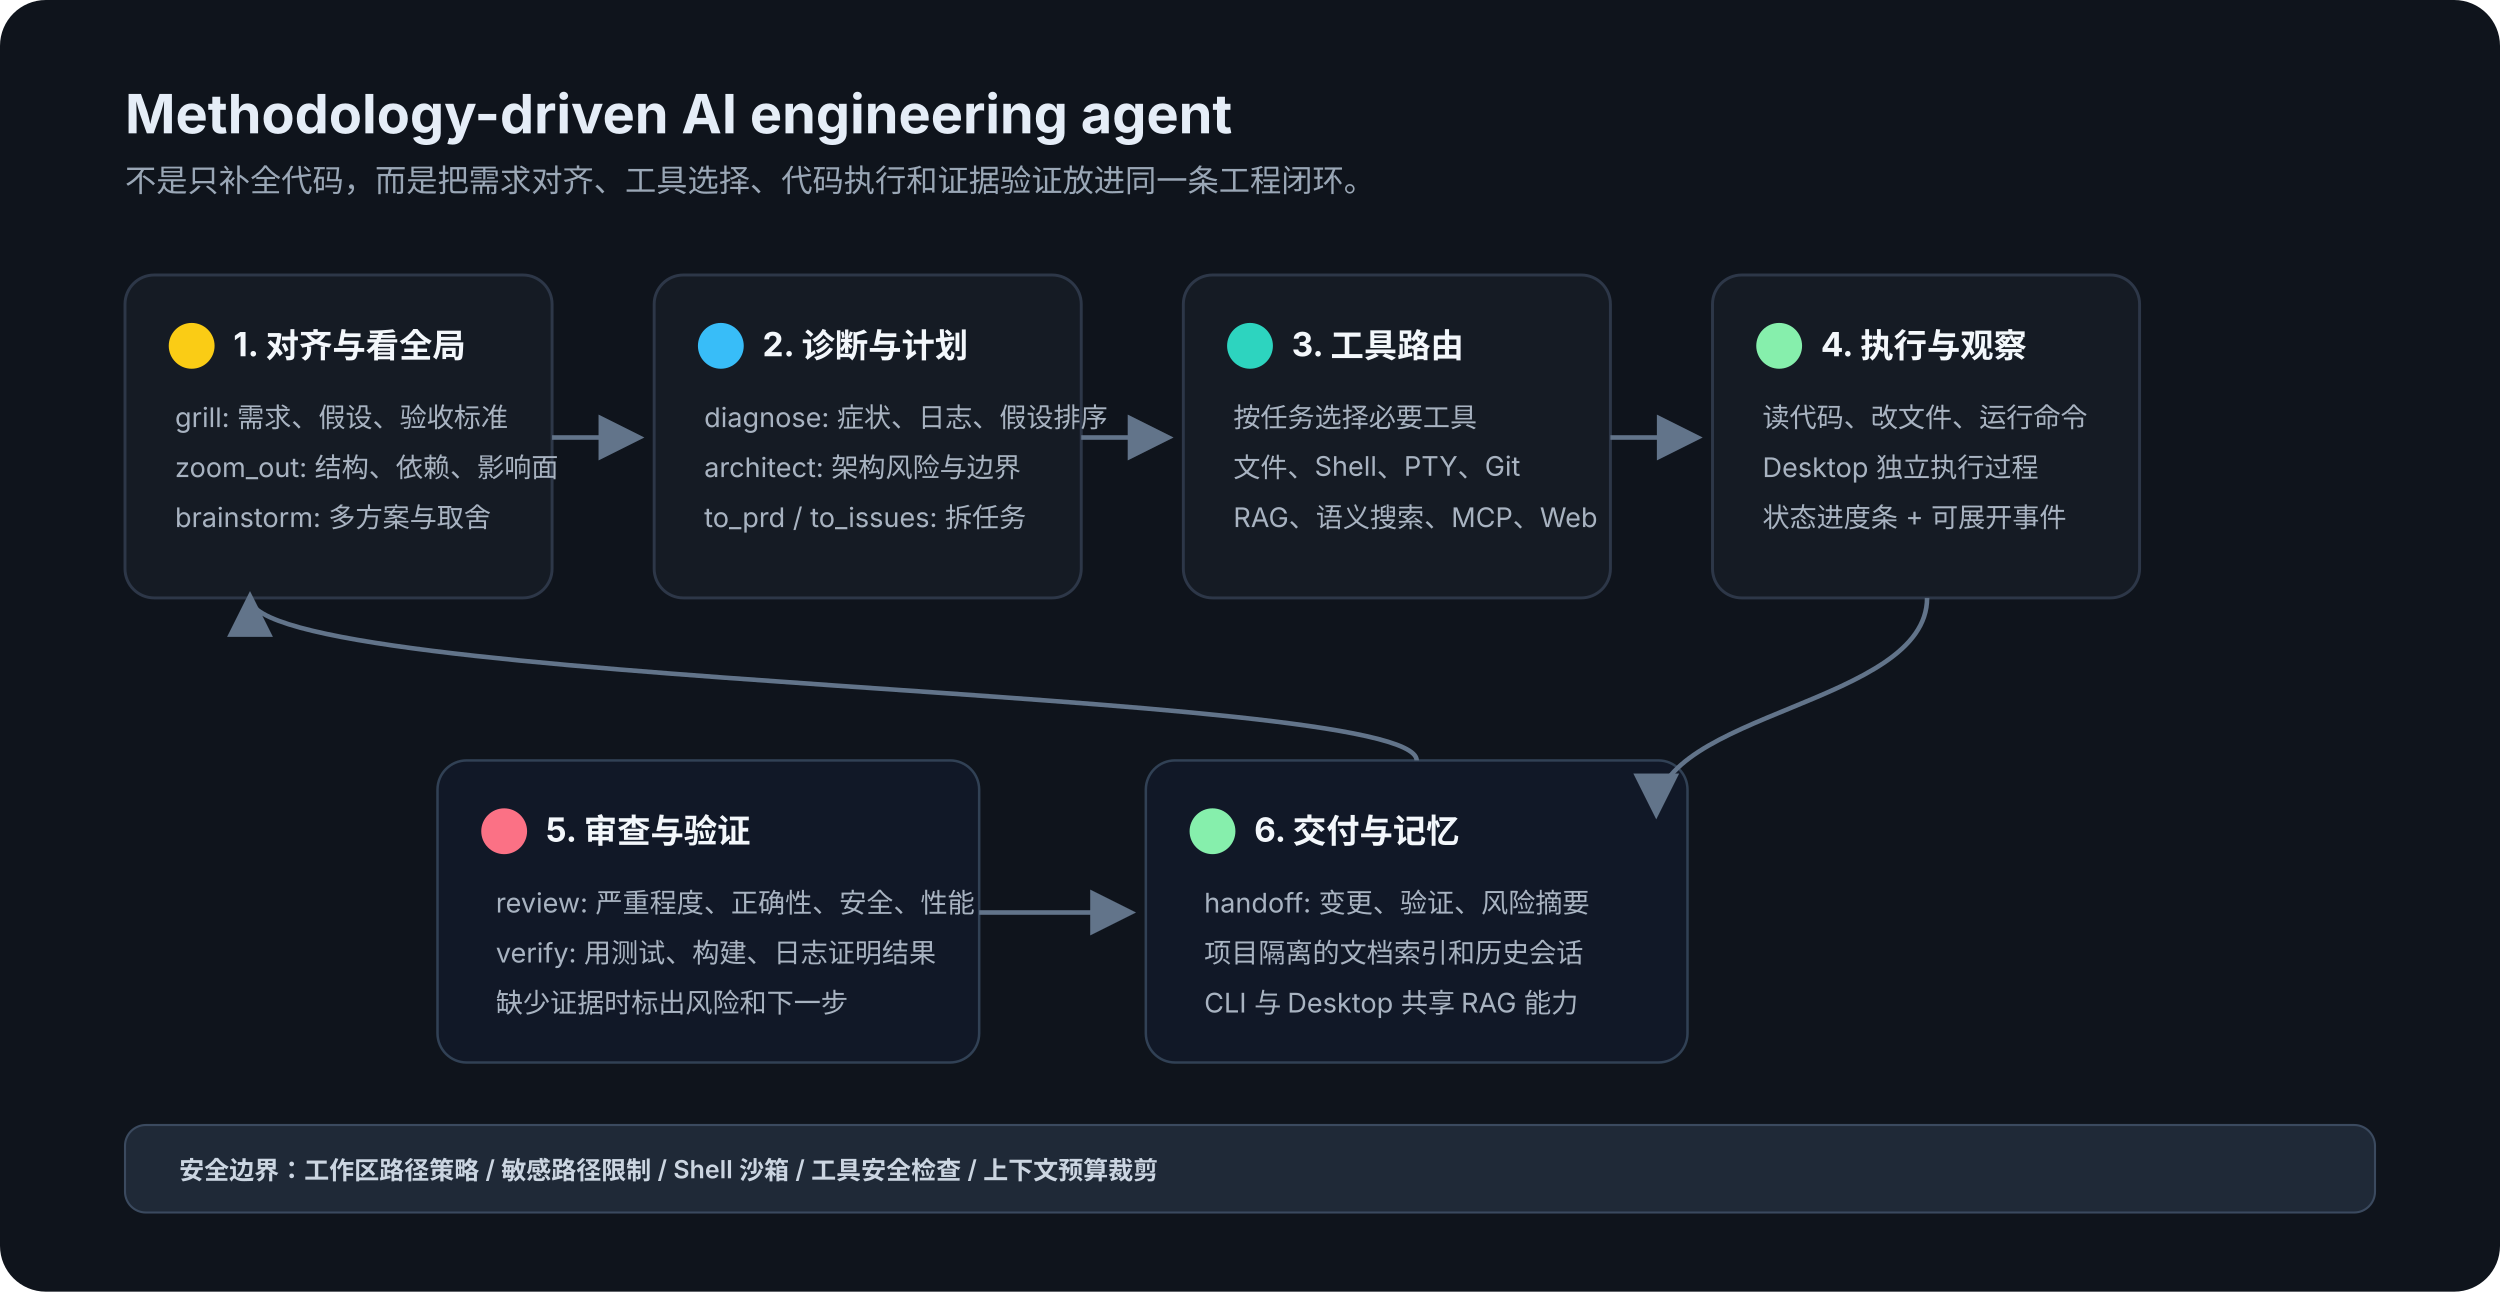
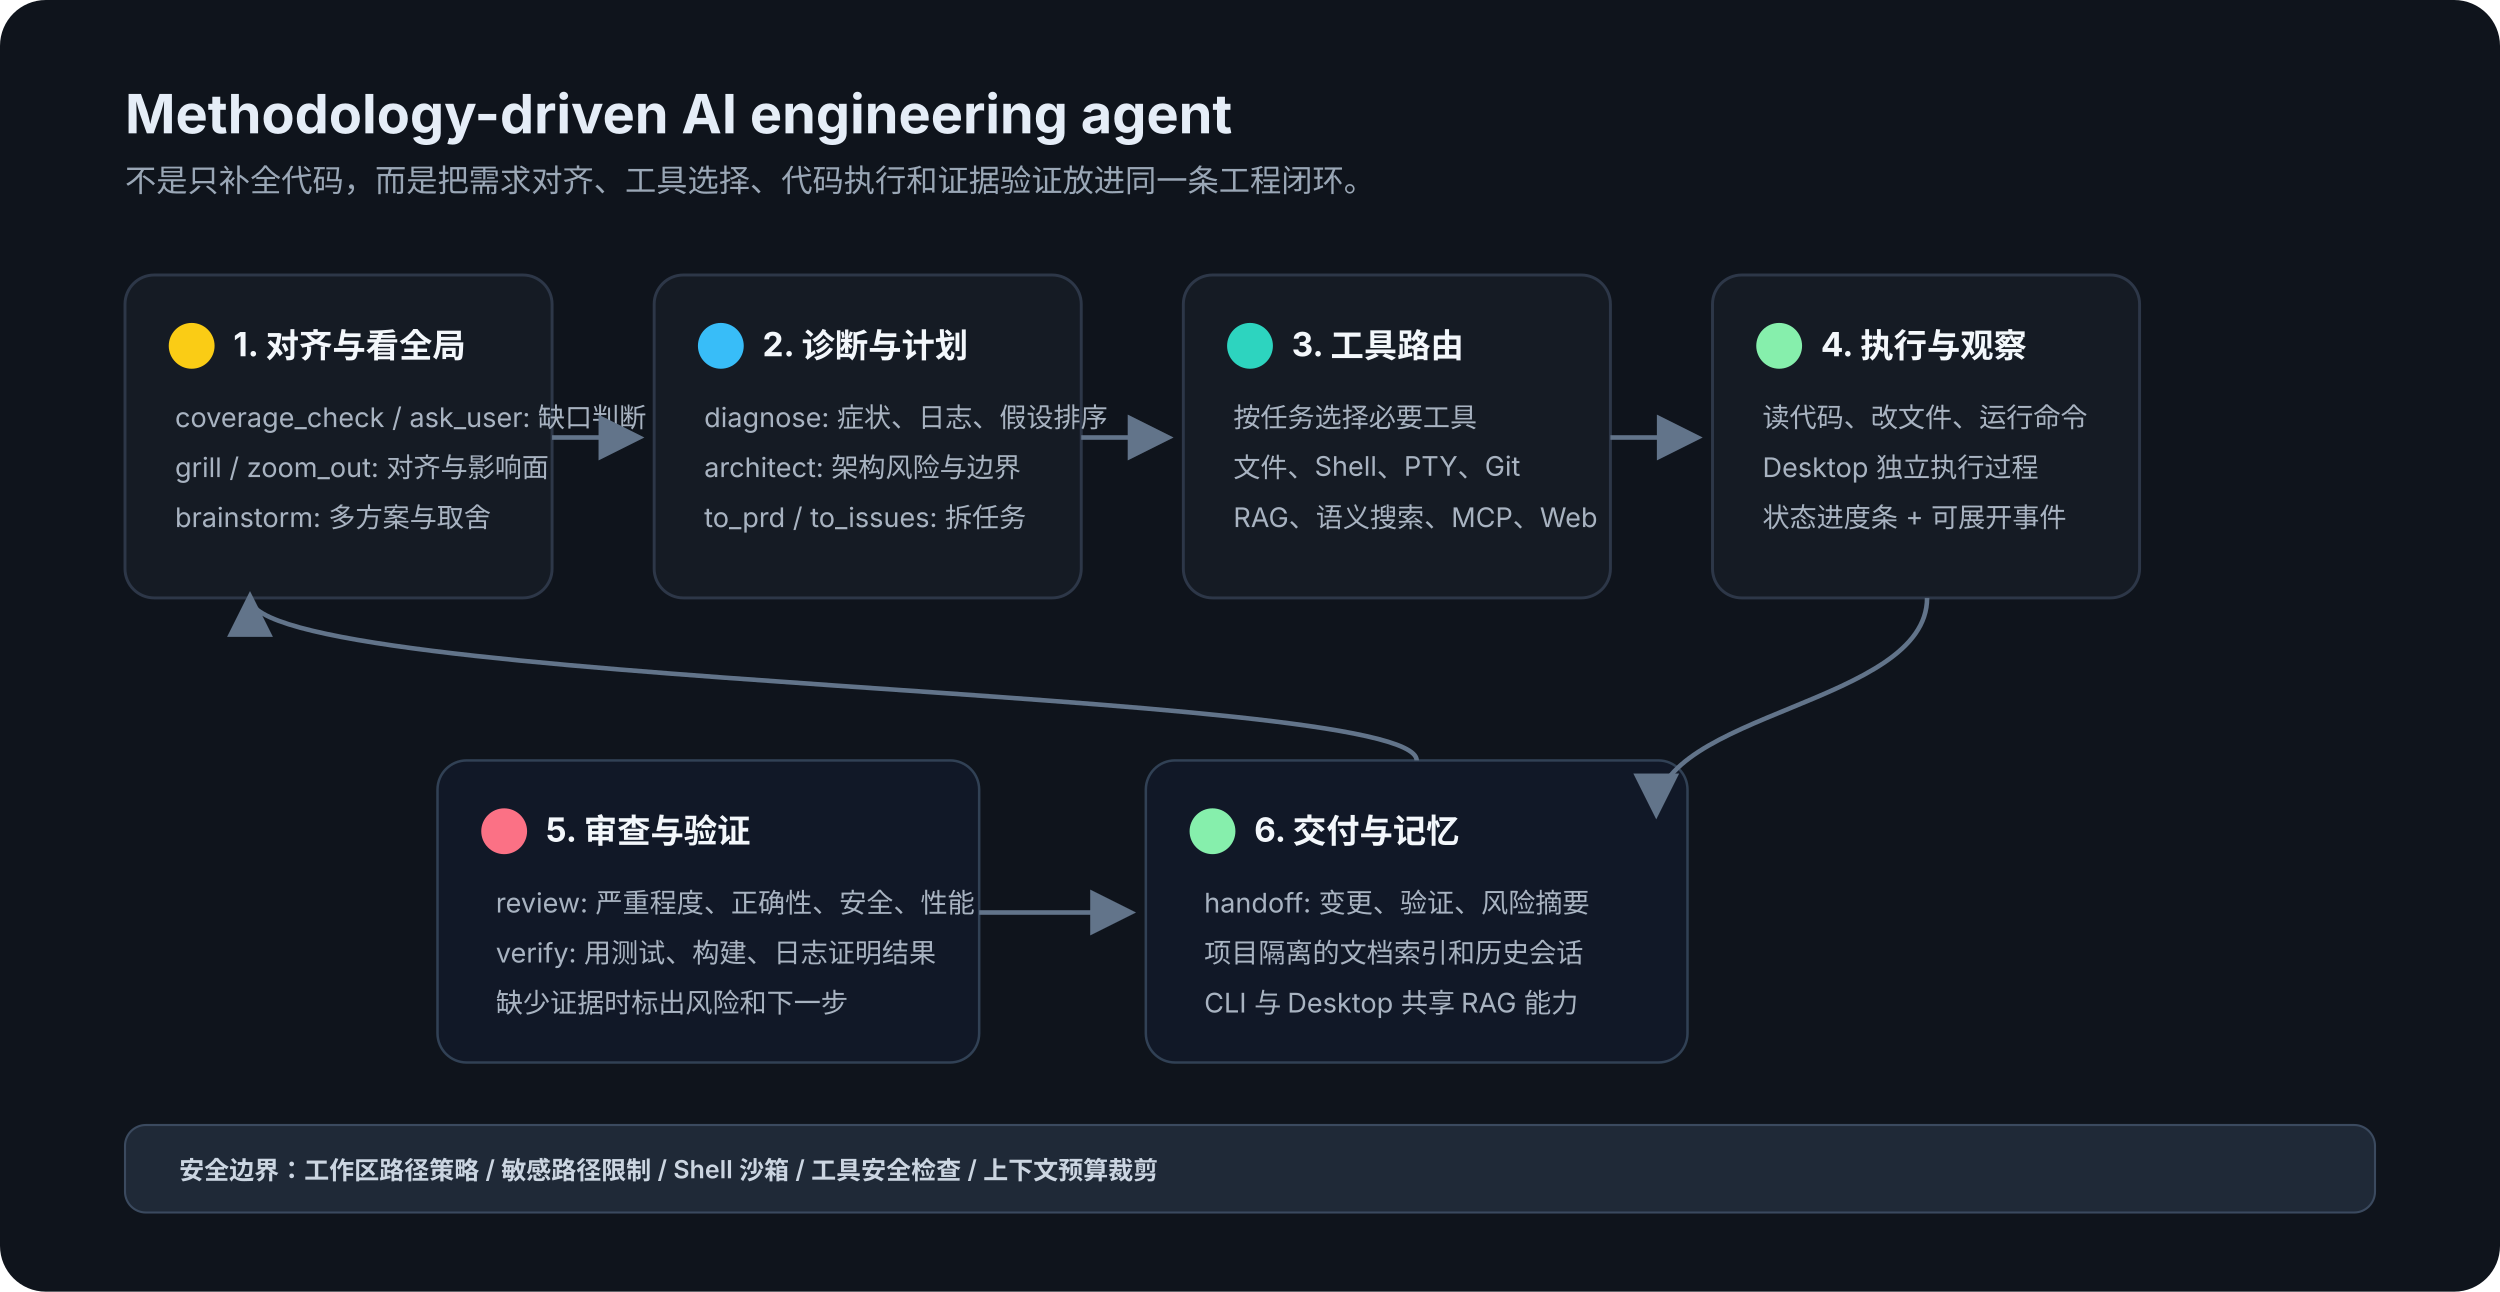
<svg xmlns="http://www.w3.org/2000/svg" width="1200" height="620" viewBox="0 0 1200 620" role="img" aria-labelledby="title desc">
  <defs>
    <style>
      .bg { fill: #0f141c; }
      .panel { fill: #151b24; stroke: #2d3748; stroke-width: 1.4; }
      .panel-soft { fill: #111827; stroke: #314155; stroke-width: 1.2; }
      .title { fill: #e5edf7; font: 700 26px Inter, Arial, sans-serif; }
      .subtitle { fill: #9aa7b6; font: 400 15px Inter, Arial, sans-serif; }
      .label { fill: #f3f7fb; font: 700 16px Inter, Arial, sans-serif; }
      .body { fill: #a8b3c1; font: 400 13px Inter, Arial, sans-serif; }
      .chip { fill: #1f2937; stroke: #3b4a5f; stroke-width: 1; }
      .chip-text { fill: #cbd5e1; font: 600 12px Inter, Arial, sans-serif; }
      .accent-blue { fill: #2dd4bf; }
      .accent-cyan { fill: #38bdf8; }
      .accent-green { fill: #86efac; }
      .accent-yellow { fill: #facc15; }
      .accent-red { fill: #fb7185; }
      .arrow { stroke: #62748a; stroke-width: 2.2; fill: none; marker-end: url(#arrowhead); }
      .thin { stroke: #405166; stroke-width: 1.4; fill: none; }
    </style>
    <marker id="arrowhead" markerWidth="10" markerHeight="10" refX="8.5" refY="5" orient="auto">
      <path d="M 0 0 L 10 5 L 0 10 z" fill="#62748a" />
    </marker>
  </defs>
  <rect class="bg" width="1200" height="620" rx="22" />
  <text x="60" y="64" class="title">Methodology-driven AI engineering agent</text>
  <text x="60" y="92" class="subtitle">不是只补全代码，而是把需求对齐、工具选择、代码执行和证据验证放进同一条工程闭环。</text>
  <rect x="60" y="132" width="205" height="155" rx="14" class="panel" />
  <circle cx="92" cy="166" r="11" class="accent-yellow" />
  <text x="112" y="171" class="label">1. 对齐与看全局</text>
-   <text x="84" y="205" class="body">grill: 需求、假设、验收标准</text>
-   <text x="84" y="229" class="body">zoom_out: 结构、依赖、影响面</text>
+   <text x="84" y="205" class="body">coverage_check / ask_user: 缺口判断</text>
+   <text x="84" y="229" class="body">grill / zoom_out: 对齐与影响面</text>
  <text x="84" y="253" class="body">brainstorm: 多方案与取舍</text>
  <rect x="314" y="132" width="205" height="155" rx="14" class="panel" />
  <circle cx="346" cy="166" r="11" class="accent-cyan" />
  <text x="366" y="171" class="label">2. 诊断与计划</text>
  <text x="338" y="205" class="body">diagnose: 症状、日志、假设排序</text>
  <text x="338" y="229" class="body">architect: 架构风险与边界</text>
  <text x="338" y="253" class="body">to_prd / to_issues: 拆任务</text>
  <rect x="568" y="132" width="205" height="155" rx="14" class="panel" />
  <circle cx="600" cy="166" r="11" class="accent-blue" />
  <text x="620" y="171" class="label">3. 工具路由</text>
  <text x="592" y="205" class="body">按任务选择必要工具</text>
  <text x="592" y="229" class="body">文件、Shell、PTY、Git</text>
  <text x="592" y="253" class="body">RAG、语义搜索、MCP、Web</text>
  <rect x="822" y="132" width="205" height="155" rx="14" class="panel" />
  <circle cx="854" cy="166" r="11" class="accent-green" />
  <text x="874" y="171" class="label">4. 执行与观察</text>
  <text x="846" y="205" class="body">读代码、改文件、运行命令</text>
  <text x="846" y="229" class="body">Desktop 独立执行过程</text>
  <text x="846" y="253" class="body">状态进度条 + 可展开事件</text>
  <path class="arrow" d="M 265 210 L 306 210" />
  <path class="arrow" d="M 519 210 L 560 210" />
  <path class="arrow" d="M 773 210 L 814 210" />
  <rect x="210" y="365" width="260" height="145" rx="14" class="panel-soft" />
  <circle cx="242" cy="399" r="11" class="accent-red" />
  <text x="262" y="404" class="label">5. 审查与验证</text>
  <text x="238" y="438" class="body">review: 严重程度、正确性、安全、性能</text>
  <text x="238" y="462" class="body">verify: 用测试、构建、日志证明结果</text>
  <text x="238" y="486" class="body">缺少证据时标出风险和下一步</text>
  <rect x="550" y="365" width="260" height="145" rx="14" class="panel-soft" />
  <circle cx="582" cy="399" r="11" class="accent-green" />
  <text x="602" y="404" class="label">6. 交付与记忆</text>
  <text x="578" y="438" class="body">handoff: 变更、验证、风险摘要</text>
  <text x="578" y="462" class="body">项目隔离的文档索引和历史会话</text>
  <text x="578" y="486" class="body">CLI 与 Desktop 共享 RAG 能力</text>
  <path class="arrow" d="M 925 287 C 925 338 795 342 795 390" />
  <path class="arrow" d="M 470 438 L 542 438" />
  <path class="arrow" d="M 680 365 C 680 330 120 330 120 287" />
  <rect x="60" y="540" width="1080" height="42" rx="10" class="chip" />
  <text x="86" y="566" class="chip-text">安全边界：工作区路径策略 / 敏感路径限制 / Shell 沙箱 / 工具安全检查 / 上下文预算裁剪</text>
</svg>
